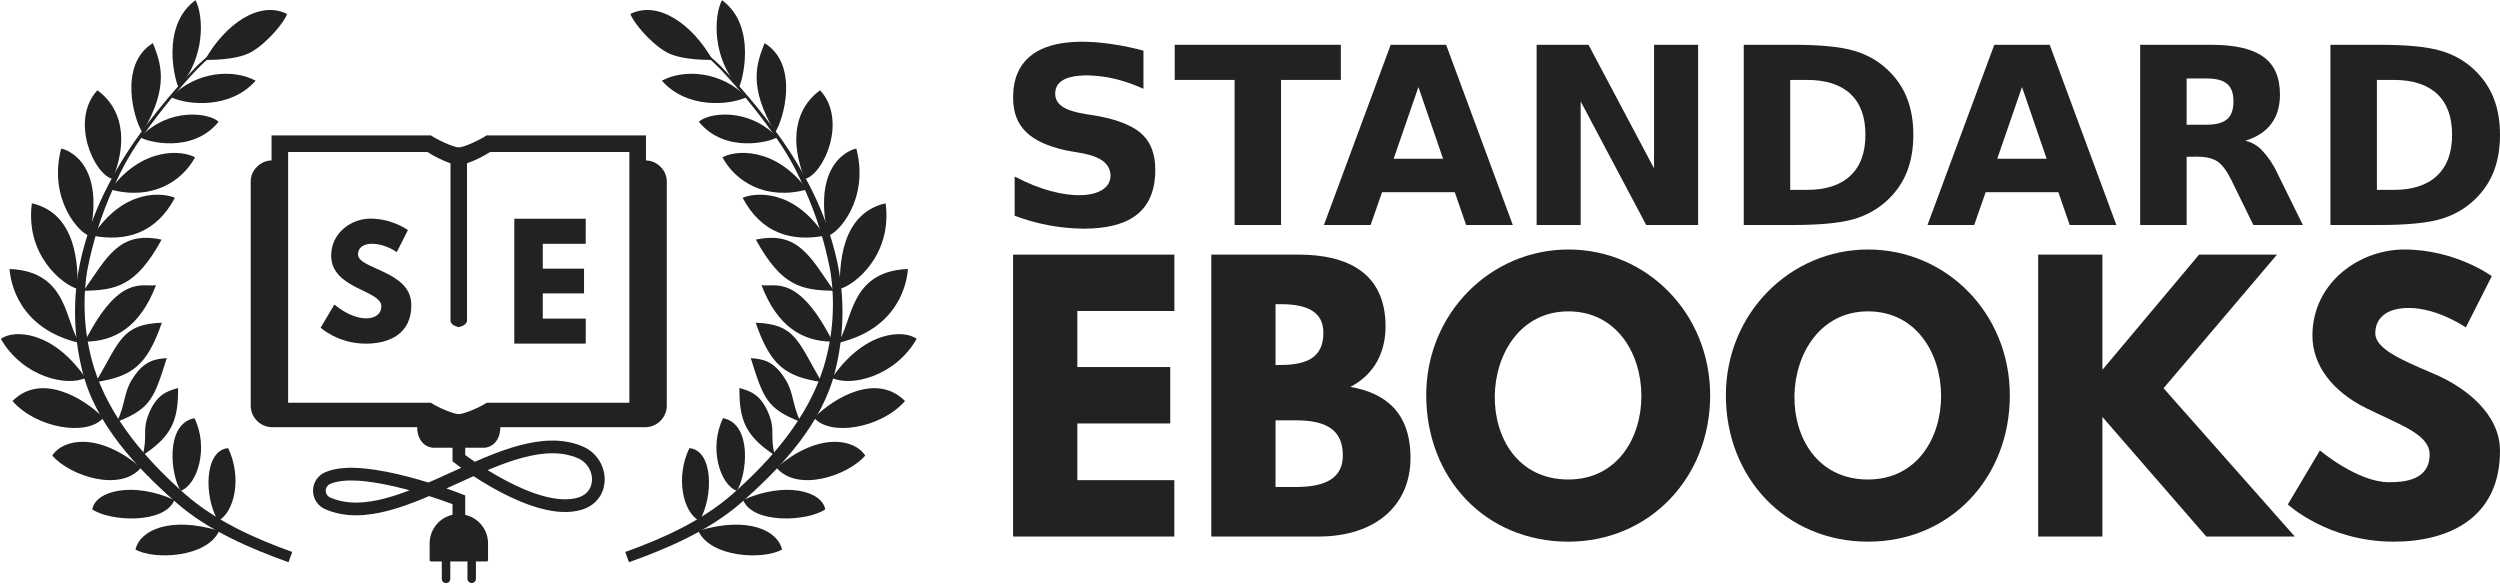
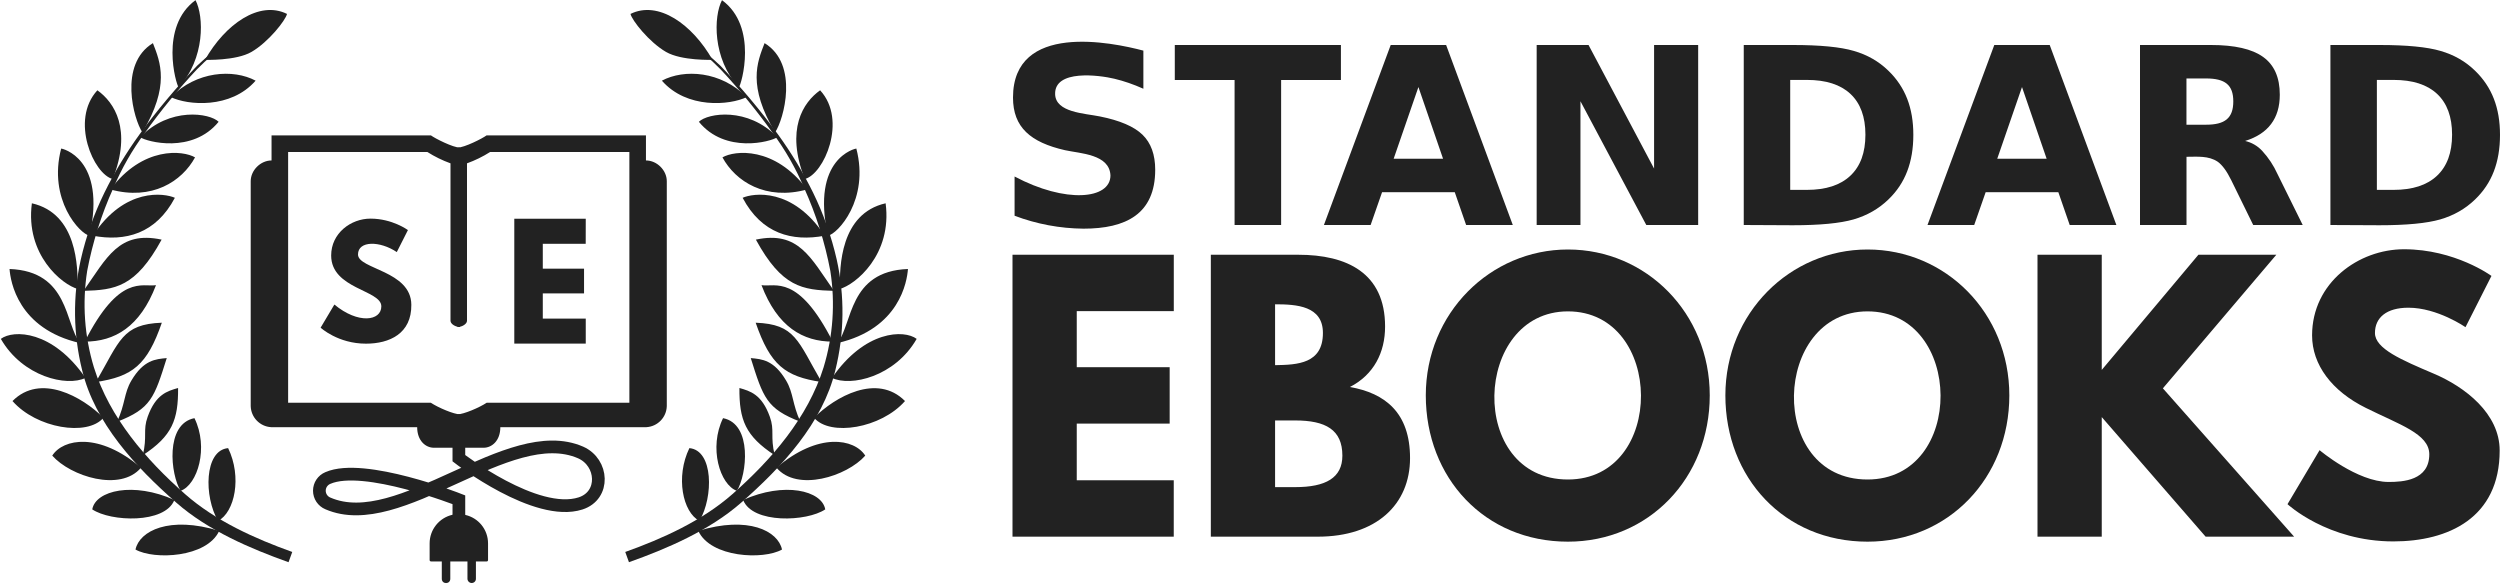
<svg xmlns="http://www.w3.org/2000/svg" xmlns:xlink="http://www.w3.org/1999/xlink" width="600" height="140" fill="#222">
  <defs>
-     <path id="a" d="M0 0h11.21l2.75-7.88H31.4L34.13 0h11.2L29.33-43.25h-13.3zm22.68-33.11 5.91 17.2H16.74z" />
-     <path id="d" d="M0 0v-43.253h11.761q9.85.001 14.659 1.42 4.838 1.39 8.286 4.751 3.041 2.926 4.519 6.75 1.477 3.824 1.477 8.662 0 4.896-1.477 8.75-1.478 3.824-4.52 6.75-3.476 3.36-8.343 4.78-4.867 1.39-14.601 1.39zm11.152-8.43h3.998q6.837 0 10.43-3.39 3.621-3.39 3.621-9.85 0-6.431-3.592-9.792-3.593-3.36-10.459-3.36h-3.998z" />
+     <path id="a" d="M0 0h11.21l2.75-7.88H31.4L34.13 0h11.2l-16-43.2h-13.3zm22.68-33.11 5.91 17.2H16.74z" />
+     <path id="d" d="M0 0v-43.2h11.76q9.85 0 14.66 1.42 4.84 1.39 8.29 4.75 3.04 2.93 4.52 6.75t1.47 8.66q0 4.9-1.48 8.75-1.47 3.83-4.51 6.75-3.48 3.36-8.35 4.78Q21.5.06 11.76.06zm11.15-8.43h4q6.84 0 10.43-3.39 3.62-3.39 3.62-9.85 0-6.43-3.6-9.8-3.58-3.35-10.45-3.35h-4z" />
+     <path id="o" d="M0 1.2c19.44 0 34.04-15.33 34.04-35.1 0-19.76-15.25-35.02-34.03-35.02-18.62 0-34.12 15.26-34.12 35.02C-34.1-14.13-20 1.2 0 1.2m0-55.27c23.16 0 23.6 40.35 0 40.35-24.25 0-22.82-40.35 0-40.35" />
    <g id="half">
-       <path id="path1" d="M70.14 132.47c-8.93-3.19-18.41-7.45-25.72-13.88-9.43-8.3-18.14-18.41-21.88-30.42a52 52 0 0 1-1.62-23.14 88 88 0 0 1 6.27-19.87 64 64 0 0 1 7.58-13.27 148 148 0 0 1 12.48-15.23A61 61 0 0 1 63.13 5.04a58 58 0 0 0-15.81 10.72 159 159 0 0 0-13.83 16.49 96 96 0 0 0-8.44 14.01 74 74 0 0 0-5.66 16.02 58 58 0 0 0 .33 26.59c3.03 12.64 12.81 23.2 22.6 31.77 7.63 6.7 17.88 11.07 26.93 14.29Z" />
-       <path id="path2" d="M52.61 127.41c-2.97 6.44-15.61 7.01-20.09 4.48.93-4.45 8.08-8.16 20.09-4.48m2.14-19.86c-5.77.52-5.82 11.68-2.42 17.47 4.02-2.08 5.78-10.55 2.42-17.47m-12.91 12.47c-2.28 5.72-15.26 5.22-19.7 2.23.82-4.56 9.89-6.68 19.7-2.26Zm4.86-19.67c-7.14 1.37-5.77 13.6-3.35 17.45 4.06-1.46 6.81-10.36 3.3-17.48Zm-12.86 11.9c-4.95 5.88-16.9 2.08-21.3-2.9 2.61-4.09 11.27-5.68 21.3 2.9m.44-3c7.06-4.62 8.52-8.52 8.46-16.13-2.58.74-5.36 1.5-7.3 6.9-1.19 3.3-.06 4.67-1.16 9.2Zm-6.18-8.03c8.13-3.13 8.93-5.77 11.92-15.28-2.7.25-5.55.44-8.49 5.4-1.79 3.01-1.46 5.65-3.43 9.88m-3.27-.96c-3.85 4.56-16.1 2.53-21.83-4.01 6.71-6.76 16.77-1.02 21.83 4.01m-1.82-8.57c8.8-1.32 12.31-4.07 15.83-14.24-9.54.36-10.06 4.29-15.83 14.24m-2.47-1c-4.5 2.2-15.12-.27-20.34-9.36 3-2.26 12.45-2.1 20.34 9.4Zm-.2-8.7c7.15 0 13.28-3.52 17.1-13.55-3.3.5-8.8-2.78-17.1 13.55m-1.12.35C4.27 78.91 2.51 67.5 2.29 64.56c14.35.53 13.25 13.2 16.93 17.78m.82-12.53c7.59-.22 12.5-.85 18.75-12.3-10.25-2.2-13.14 4.33-18.75 12.3m-1.32-.44c-3.79-.99-12.7-8.24-11.07-20.58 10.9 2.47 11.07 15.3 10.96 20.45Zm2.78-12.8c-2.28-.39-10.03-8.6-6.82-20.92.14-.02 10.94 2.26 6.82 20.92m.77 0c7.83 1.48 15.14-.47 19.7-9.1-2.47-1.1-12-2.64-19.7 9.1m4.23-11.1c9.95 2.74 17.18-1.93 20.31-7.7-2.86-1.68-12.53-2.75-20.3 7.7m.57-2.5c-4.6-1.1-10.33-14.13-3.71-21.3 4.07 2.9 8.35 9.34 3.7 21.27Zm6.57-10.04c1.56 1.1 12.5 4.04 18.82-3.7-2.11-2.1-11.79-3.63-18.82 3.7m.52-1.18c-2.06-3.02-5.8-16.3 2.53-21.4 1.81 4.64 4.12 10.24-2.53 21.43Zm6.84-8.44c4.04 1.96 14.35 2.89 20.34-3.95-5.36-2.86-14.21-2.31-20.34 3.95m1.87-2.33c-.63-.69-4.67-14.57 4.04-20.94 2.03 3.84 2.34 14.01-4.04 20.94m6.32-6.62s7.42.27 11.16-1.9c4.12-2.4 8.19-7.61 8.52-9.12C62.22.04 54.04 5.81 49.2 14.36" />
-       <path id="path3" d="M110.4 99.44c-1.45 0-5.22-1.6-7-2.78H69.15V36.48h33.42q2.64 1.67 5.55 2.72v37.79c0 .77 1.21 1.5 2.28 1.5V35.43c-1.65 0-5.99-2.2-6.98-2.94H65.17v6.02c-2.64 0-5 2.36-5 4.98v53.97a5.2 5.2 0 0 0 4.89 5.06h35.06c0 3.27 2.04 4.94 4.02 4.94h6.26Z" />
+       <path d="M70.14 132.47c-8.93-3.19-18.41-7.45-25.72-13.88-9.43-8.3-18.14-18.41-21.88-30.42a52 52 0 0 1-1.62-23.14 88 88 0 0 1 6.27-19.87 64 64 0 0 1 7.58-13.27 148 148 0 0 1 12.48-15.23A61 61 0 0 1 63.13 5.04a58 58 0 0 0-15.81 10.72 159 159 0 0 0-13.83 16.49 96 96 0 0 0-8.44 14.01 74 74 0 0 0-5.66 16.02 58 58 0 0 0 .33 26.59c3.03 12.64 12.81 23.2 22.6 31.77 7.63 6.7 17.88 11.07 26.93 14.29Z" />
+       <path d="M52.61 127.41c-2.97 6.44-15.61 7.01-20.09 4.48.93-4.45 8.08-8.16 20.09-4.48m2.14-19.86c-5.77.52-5.82 11.68-2.42 17.47 4.02-2.08 5.78-10.55 2.42-17.47m-12.91 12.47c-2.28 5.72-15.26 5.22-19.7 2.23.82-4.56 9.89-6.68 19.7-2.26Zm4.86-19.67c-7.14 1.37-5.77 13.6-3.35 17.45 4.06-1.46 6.81-10.36 3.3-17.48Zm-12.86 11.9c-4.95 5.88-16.9 2.08-21.3-2.9 2.61-4.09 11.27-5.68 21.3 2.9m.44-3c7.06-4.62 8.52-8.52 8.46-16.13-2.58.74-5.36 1.5-7.3 6.9-1.19 3.3-.06 4.67-1.16 9.2Zm-6.18-8.03c8.13-3.13 8.93-5.77 11.92-15.28-2.7.25-5.55.44-8.49 5.4-1.79 3.01-1.46 5.65-3.43 9.88m-3.27-.96c-3.85 4.56-16.1 2.53-21.83-4.01 6.71-6.76 16.77-1.02 21.83 4.01m-1.82-8.57c8.8-1.32 12.31-4.07 15.83-14.24-9.54.36-10.06 4.29-15.83 14.24m-2.47-1c-4.5 2.2-15.12-.27-20.34-9.36 3-2.26 12.45-2.1 20.34 9.4Zm-.2-8.7c7.15 0 13.28-3.52 17.1-13.55-3.3.5-8.8-2.78-17.1 13.55m-1.12.35C4.27 78.91 2.51 67.5 2.29 64.56c14.35.53 13.25 13.2 16.93 17.78m.82-12.53c7.59-.22 12.5-.85 18.75-12.3-10.25-2.2-13.14 4.33-18.75 12.3m-1.32-.44c-3.79-.99-12.7-8.24-11.07-20.58 10.9 2.47 11.07 15.3 10.96 20.45Zm2.78-12.8c-2.28-.39-10.03-8.6-6.82-20.92.14-.02 10.94 2.26 6.82 20.92m.77 0c7.83 1.48 15.14-.47 19.7-9.1-2.47-1.1-12-2.64-19.7 9.1m4.23-11.1c9.95 2.74 17.18-1.93 20.31-7.7-2.86-1.68-12.53-2.75-20.3 7.7m.57-2.5c-4.6-1.1-10.33-14.13-3.71-21.3 4.07 2.9 8.35 9.34 3.7 21.27Zm6.57-10.04c1.56 1.1 12.5 4.04 18.82-3.7-2.11-2.1-11.79-3.63-18.82 3.7m.52-1.18c-2.06-3.02-5.8-16.3 2.53-21.4 1.81 4.64 4.12 10.24-2.53 21.43Zm6.84-8.44c4.04 1.96 14.35 2.89 20.34-3.95-5.36-2.86-14.21-2.31-20.34 3.95m1.87-2.33c-.63-.69-4.67-14.57 4.04-20.94 2.03 3.84 2.34 14.01-4.04 20.94m6.32-6.62s7.42.27 11.16-1.9c4.12-2.4 8.19-7.61 8.52-9.12C62.22.04 54.04 5.81 49.2 14.36m61.2 85.08c-1.45 0-5.22-1.6-7-2.78H69.15V36.48h33.42q2.64 1.67 5.55 2.72v37.79c0 .77 1.21 1.5 2.28 1.5V35.43c-1.65 0-5.99-2.2-6.98-2.94H65.17v6.02c-2.64 0-5 2.36-5 4.98v53.97a5.2 5.2 0 0 0 4.89 5.06h35.06c0 3.27 2.04 4.94 4.02 4.94h6.26Z" />
    </g>
  </defs>
-   <path id="path4" d="M112.19 138.9c0 .55.46 1.02 1.01 1.02a1 1 0 0 0 1.02-1.02v-4.15h2.56q.33 0 .35-.35v-3.96a7 7 0 0 0-5.5-6.87l-3.02-.03a7.04 7.04 0 0 0-5.5 6.87v3.99q0 .33.37.35h2.55v4.15c0 1.38 2.04 1.38 2.04 0v-4.15h4.12z" />
-   <path id="path5" fill="none" stroke="#222" stroke-width="3.05" d="M110.13 124.94v-5s-22.81-8.99-31.44-5.22a3.3 3.3 0 0 0 0 6.1c17.31 7.53 43.36-19.76 60.65-12.23 5.44 2.4 5.94 10.3 0 12.23-10.72 3.46-29.21-10.85-29.21-10.85v-4.26" />
-   <path id="path6" d="M97.9 55.22s-3.71-2.75-8.99-2.75c-4.67 0-9.43 3.47-9.43 8.85 0 8.06 12.04 8.25 12.04 12.2 0 3.52-5.55 4.32-11.27-.43l-3.3 5.55s4.13 3.84 10.89 3.84c5.63 0 10.96-2.41 10.88-9.34-.05-8.19-12.8-8.52-12.8-12.06 0-3.36 5.27-3.3 9.31-.58zm42.68-2.72h-17.15v29.96h17.15v-6h-10.31v-6.04h9.9v-5.94h-9.9v-5.96h10.3z" />
-   <use xlink:href="#half" id="use6" />
-   <use xlink:href="#half" id="use7" x="-220.2" transform="scale(-1 1)" />
-   <g transform="translate(0 54)">
-     <path id="s" d="M243.52-2.22a48 48 0 0 0 16.54 3.1c10.15 0 17.21-3.5 17.21-14.14q0-5.44-3.04-8.4t-10.26-4.4c-3.71-.75-10.58-.94-10.72-5.33-.18-6 10.57-4.59 14.23-3.71q3.4.81 6.95 2.4v-9.15c-7.55-2.01-31.29-6.89-31.29 11.27 0 7.15 4.22 10.74 12.49 12.63 3.75.82 10.67.96 10.9 6.05 0 5.77-10.77 6.77-23.01.26z" />
-     <path id="t" d="M296.3 0v-34.82h-14.37v-8.43h39.87v8.43h-14.35V0z" />
-     <use xlink:href="#a" x="317.74" />
-     <path id="path10" d="M368.79 0v-43.25h12.45l15.73 29.66v-29.66h10.58V0h-12.46l-15.73-29.67V0z" />
-     <use xlink:href="#d" x="418.5" />
-     <use xlink:href="#a" x="462.6" />
-     <path d="M513.64 0v-43.25h17.03q8.55 0 12.52 2.87 4 2.86 4 9.06 0 4.28-2.09 7.04-2.06 2.76-6.23 4.06a8 8 0 0 1 4.09 2.37 21 21 0 0 1 3.68 5.57L552.69 0h-11.88l-5.27-10.75q-1.59-3.24-3.24-4.43c-2.22-1.5-4.96-1.19-7.5-1.19V0zm11.15-24.07h4.7c4.49 0 6.54-1.53 6.54-5.6 0-3.96-1.98-5.5-6.54-5.5h-4.7z" />
-     <use xlink:href="#d" x="559.3" />
+   <path d="M112.19 138.9c0 .55.46 1.02 1.01 1.02a1 1 0 0 0 1.02-1.02v-4.15h2.56q.33 0 .35-.35v-3.96a7 7 0 0 0-5.5-6.87l-3.02-.03a7.04 7.04 0 0 0-5.5 6.87v3.99q0 .33.37.35h2.55v4.15c0 1.38 2.04 1.38 2.04 0v-4.15h4.12z" />
+   <path fill="none" stroke="#222" stroke-width="3.05" d="M110.13 124.94v-5s-22.81-8.99-31.44-5.22a3.3 3.3 0 0 0 0 6.1c17.31 7.53 43.36-19.76 60.65-12.23 5.44 2.4 5.94 10.3 0 12.23-10.72 3.46-29.21-10.85-29.21-10.85v-4.26" />
+   <path d="M97.9 55.22s-3.71-2.75-8.99-2.75c-4.67 0-9.43 3.47-9.43 8.85 0 8.06 12.04 8.25 12.04 12.2 0 3.52-5.55 4.32-11.27-.43l-3.3 5.55s4.13 3.84 10.89 3.84c5.63 0 10.96-2.41 10.88-9.34-.05-8.19-12.8-8.52-12.8-12.06 0-3.36 5.27-3.3 9.31-.58zm42.68-2.72h-17.15v29.96h17.15v-6h-10.31v-6.04h9.9v-5.94h-9.9v-5.96h10.3z" />
+   <use xlink:href="#half" />
+   <use xlink:href="#half" x="-220.2" transform="scale(-1 1)" />
+   <g transform="translate(243.5 54)">
+     <path d="M0-2.22A48 48 0 0 0 16.54.88c10.15 0 17.21-3.5 17.21-14.14q0-5.44-3.04-8.4t-10.26-4.4c-3.71-.75-10.58-.94-10.72-5.33-.18-6 10.57-4.59 14.23-3.71q3.4.81 6.95 2.4v-9.15C23.36-43.86-.38-48.74-.38-30.58c0 7.15 4.22 10.74 12.49 12.63 3.75.82 10.67.96 10.9 6.05 0 5.77-10.77 6.77-23.01.26zM52.8 0v-34.8H38.45v-8.4h39.87v8.4H63.97V0zm72.5 0v-43.2h12.45l15.73 29.66V-43.2h10.58V0h-12.45l-15.8-29.7V0zm144.8 0v-43.2h17.03q8.55 0 12.52 2.87 4 2.86 4 9.06 0 4.28-2.09 7.04-2.06 2.76-6.23 4.06a8 8 0 0 1 4.09 2.37 21 21 0 0 1 3.68 5.57L309.15 0h-11.88L292-10.75q-1.59-3.24-3.24-4.43c-2.22-1.5-4.96-1.19-7.5-1.19V0zm11.15-24.07h4.7c4.49 0 6.54-1.53 6.54-5.6 0-3.96-1.98-5.5-6.54-5.5h-4.7z" />
+     <use xlink:href="#a" x="74.24" />
+     <use xlink:href="#d" x="175" />
+     <use xlink:href="#a" x="219.1" />
+     <use xlink:href="#d" x="315.8" />
  </g>
-   <g id="g20">
-     <path id="path15" d="M281.85 61.11h-38.71v67.66h38.7v-13.53h-23.28v-13.61h22.3V88.09h-22.3V74.64h23.29z" />
-     <path id="path16" d="M290.71 61.11v67.66h25.67c14.02 0 22.14-7.7 22.14-18.86 0-10.9-5.99-15.58-14.43-17.06 5.74-2.95 8.44-8.28 8.44-14.51 0-12.88-9.18-17.23-20.83-17.23zm15.42 26.5V73h1.23c6.72 0 10.25 2.04 10.25 6.88 0 5.66-3.61 7.71-10.25 7.71zm0 29.27v-16h4.83c7.3 0 11.32 2.22 11.32 8.45 0 5.33-4.02 7.55-11.31 7.55z" />
-     <path id="path17" d="M342.3 94.9c0 19.77 14.1 35.1 34.1 35.1 19.44 0 34.04-15.33 34.04-35.1 0-19.76-15.25-35.02-34.03-35.02-18.62 0-34.12 15.26-34.12 35.02zm34.1-20.17c23.16 0 23.6 40.35 0 40.35-24.25 0-22.82-40.35 0-40.35" />
-     <path id="path18" d="M414.21 94.9c0 19.77 14.4 35.1 34.12 35.1s34.03-15.33 34.03-35.1c0-19.76-15.26-35.02-34.04-35.02-18.61 0-34.11 15.26-34.11 35.02zm34.12-20.17c23.15 0 23.6 40.35 0 40.35-24.27 0-22.83-40.35 0-40.35" />
-     <path id="path19" d="m550.75 128.77-31.5-35.6 27.23-32.06h-18.7l-23.2 27.64V61.11h-15.42v67.66h15.42v-28.7l24.93 28.7z" />
-     <path id="path20" d="M577.04 59.88c-10.9 0-22.06 8.04-22.06 20.67 0 7.05 4.75 13.37 12.87 17.39 8.04 4.01 15.26 6.23 15.26 11.15 0 6.31-6.4 6.64-9.76 6.64-7.55 0-16.57-7.63-16.57-7.63l-7.7 12.96s9.59 8.94 25.41 8.94c13.2 0 25.51-5.66 25.51-21.81 0-8.86-8.28-15.26-15.83-18.46-7.7-3.28-14.1-5.98-14.1-9.75 0-3.7 2.78-6.07 8.03-6.07 6.97 0 13.7 4.67 13.7 4.67l6.23-12.3s-8.7-6.4-21-6.4" />
+   <g transform="translate(243 128.8)">
+     <path d="M0 0v-67.66h38.71v13.53H15.42v13.45h22.3v13.54h-22.3v13.61H38.7V0zm47.6 0h25.67c14.02 0 22.14-7.7 22.14-18.86 0-10.9-5.99-15.58-14.43-17.06 5.74-2.95 8.44-8.28 8.44-14.51 0-12.88-9.18-17.23-20.83-17.23H47.6zm15.42-41.16v-14.61c5.17 0 11.48.38 11.48 6.88 0 7.41-6.13 7.64-11.48 7.73m0 29.27v-16h4.83c7.3 0 11.32 2.22 11.32 8.45 0 5.33-4.02 7.55-11.31 7.55zM246 0v-67.66h15.42v27.64l23.2-27.64h18.7L276.09-35.6 307.59 0h-21.24l-24.93-28.7V0zm60-7.8s9.59 8.94 25.41 8.94c13.2 0 25.51-5.66 25.51-21.81 0-8.86-8.28-15.26-15.83-18.46-7.7-3.28-14.1-5.98-14.1-9.75 0-3.7 2.78-6.07 8.03-6.07 6.97 0 13.7 4.67 13.7 4.67l6.23-12.3s-8.7-6.4-21-6.4h.01c-10.9 0-22.06 8.04-22.06 20.67 0 7.05 4.75 13.37 12.87 17.39 8.04 4.01 15.26 6.23 15.26 11.15 0 6.31-6.4 6.64-9.76 6.64-7.55 0-16.57-7.63-16.57-7.63z" />
+     <use xlink:href="#o" x="133.3" />
+     <use xlink:href="#o" x="205.2" />
  </g>
</svg>
